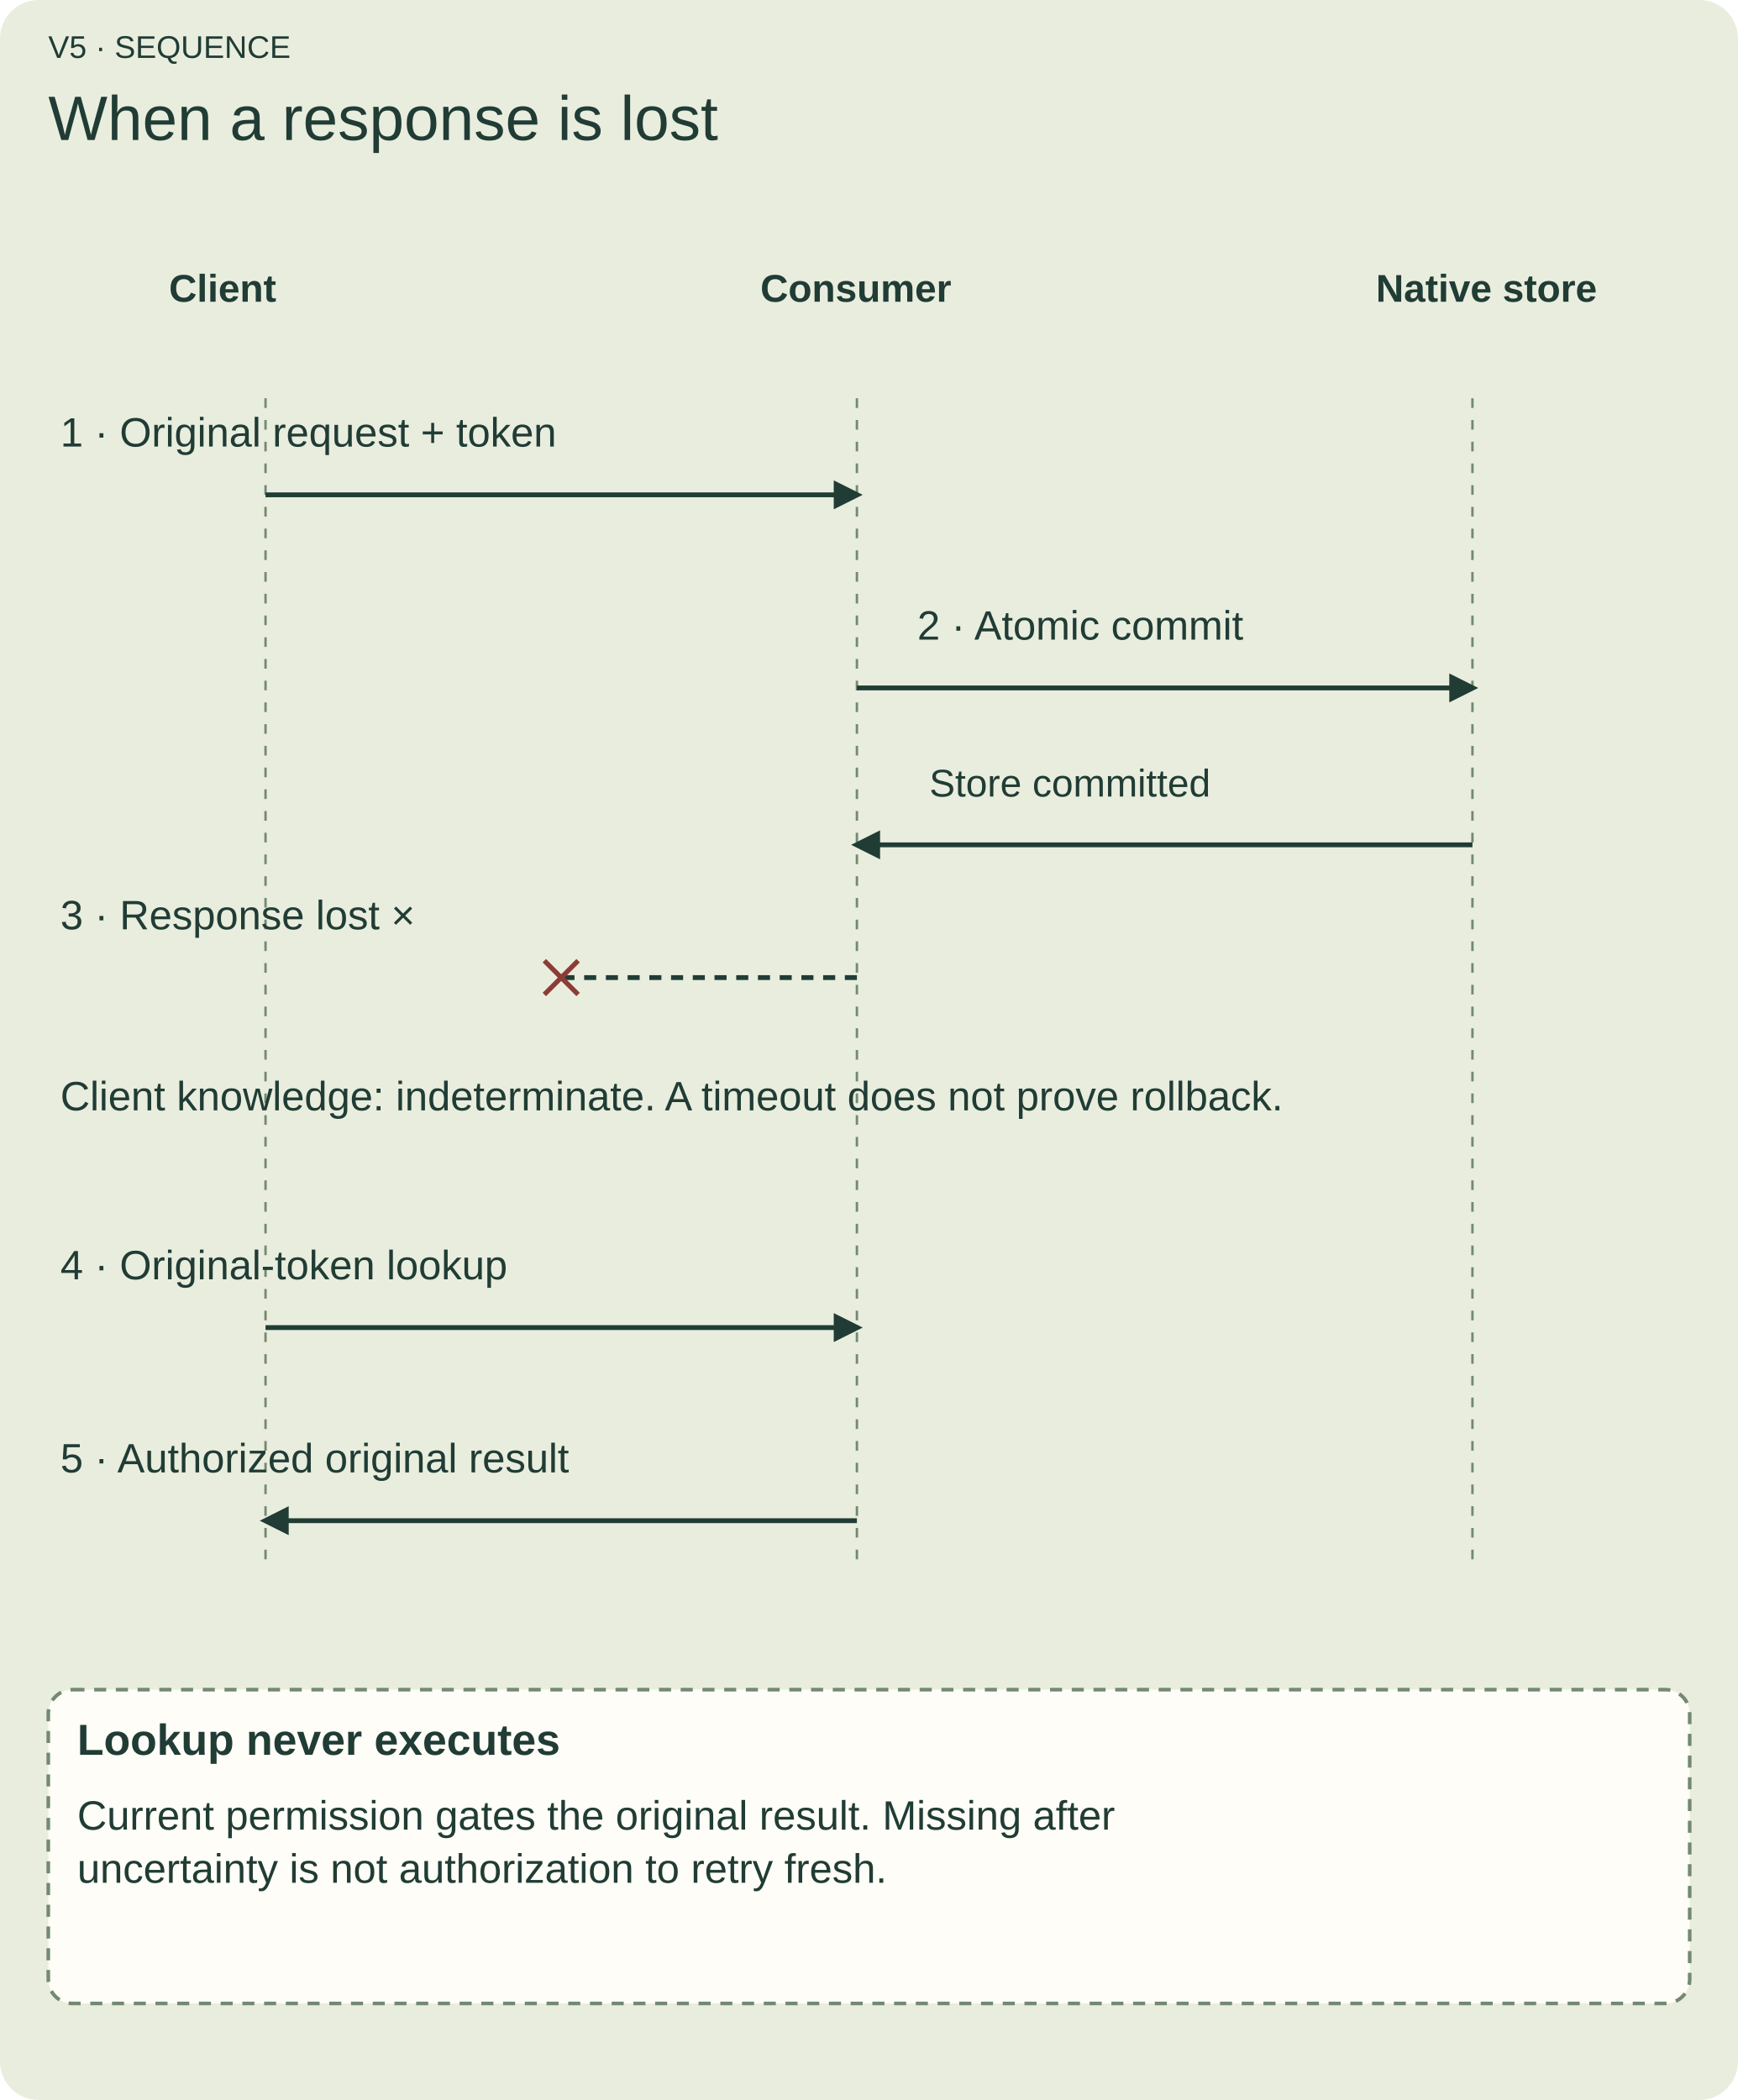
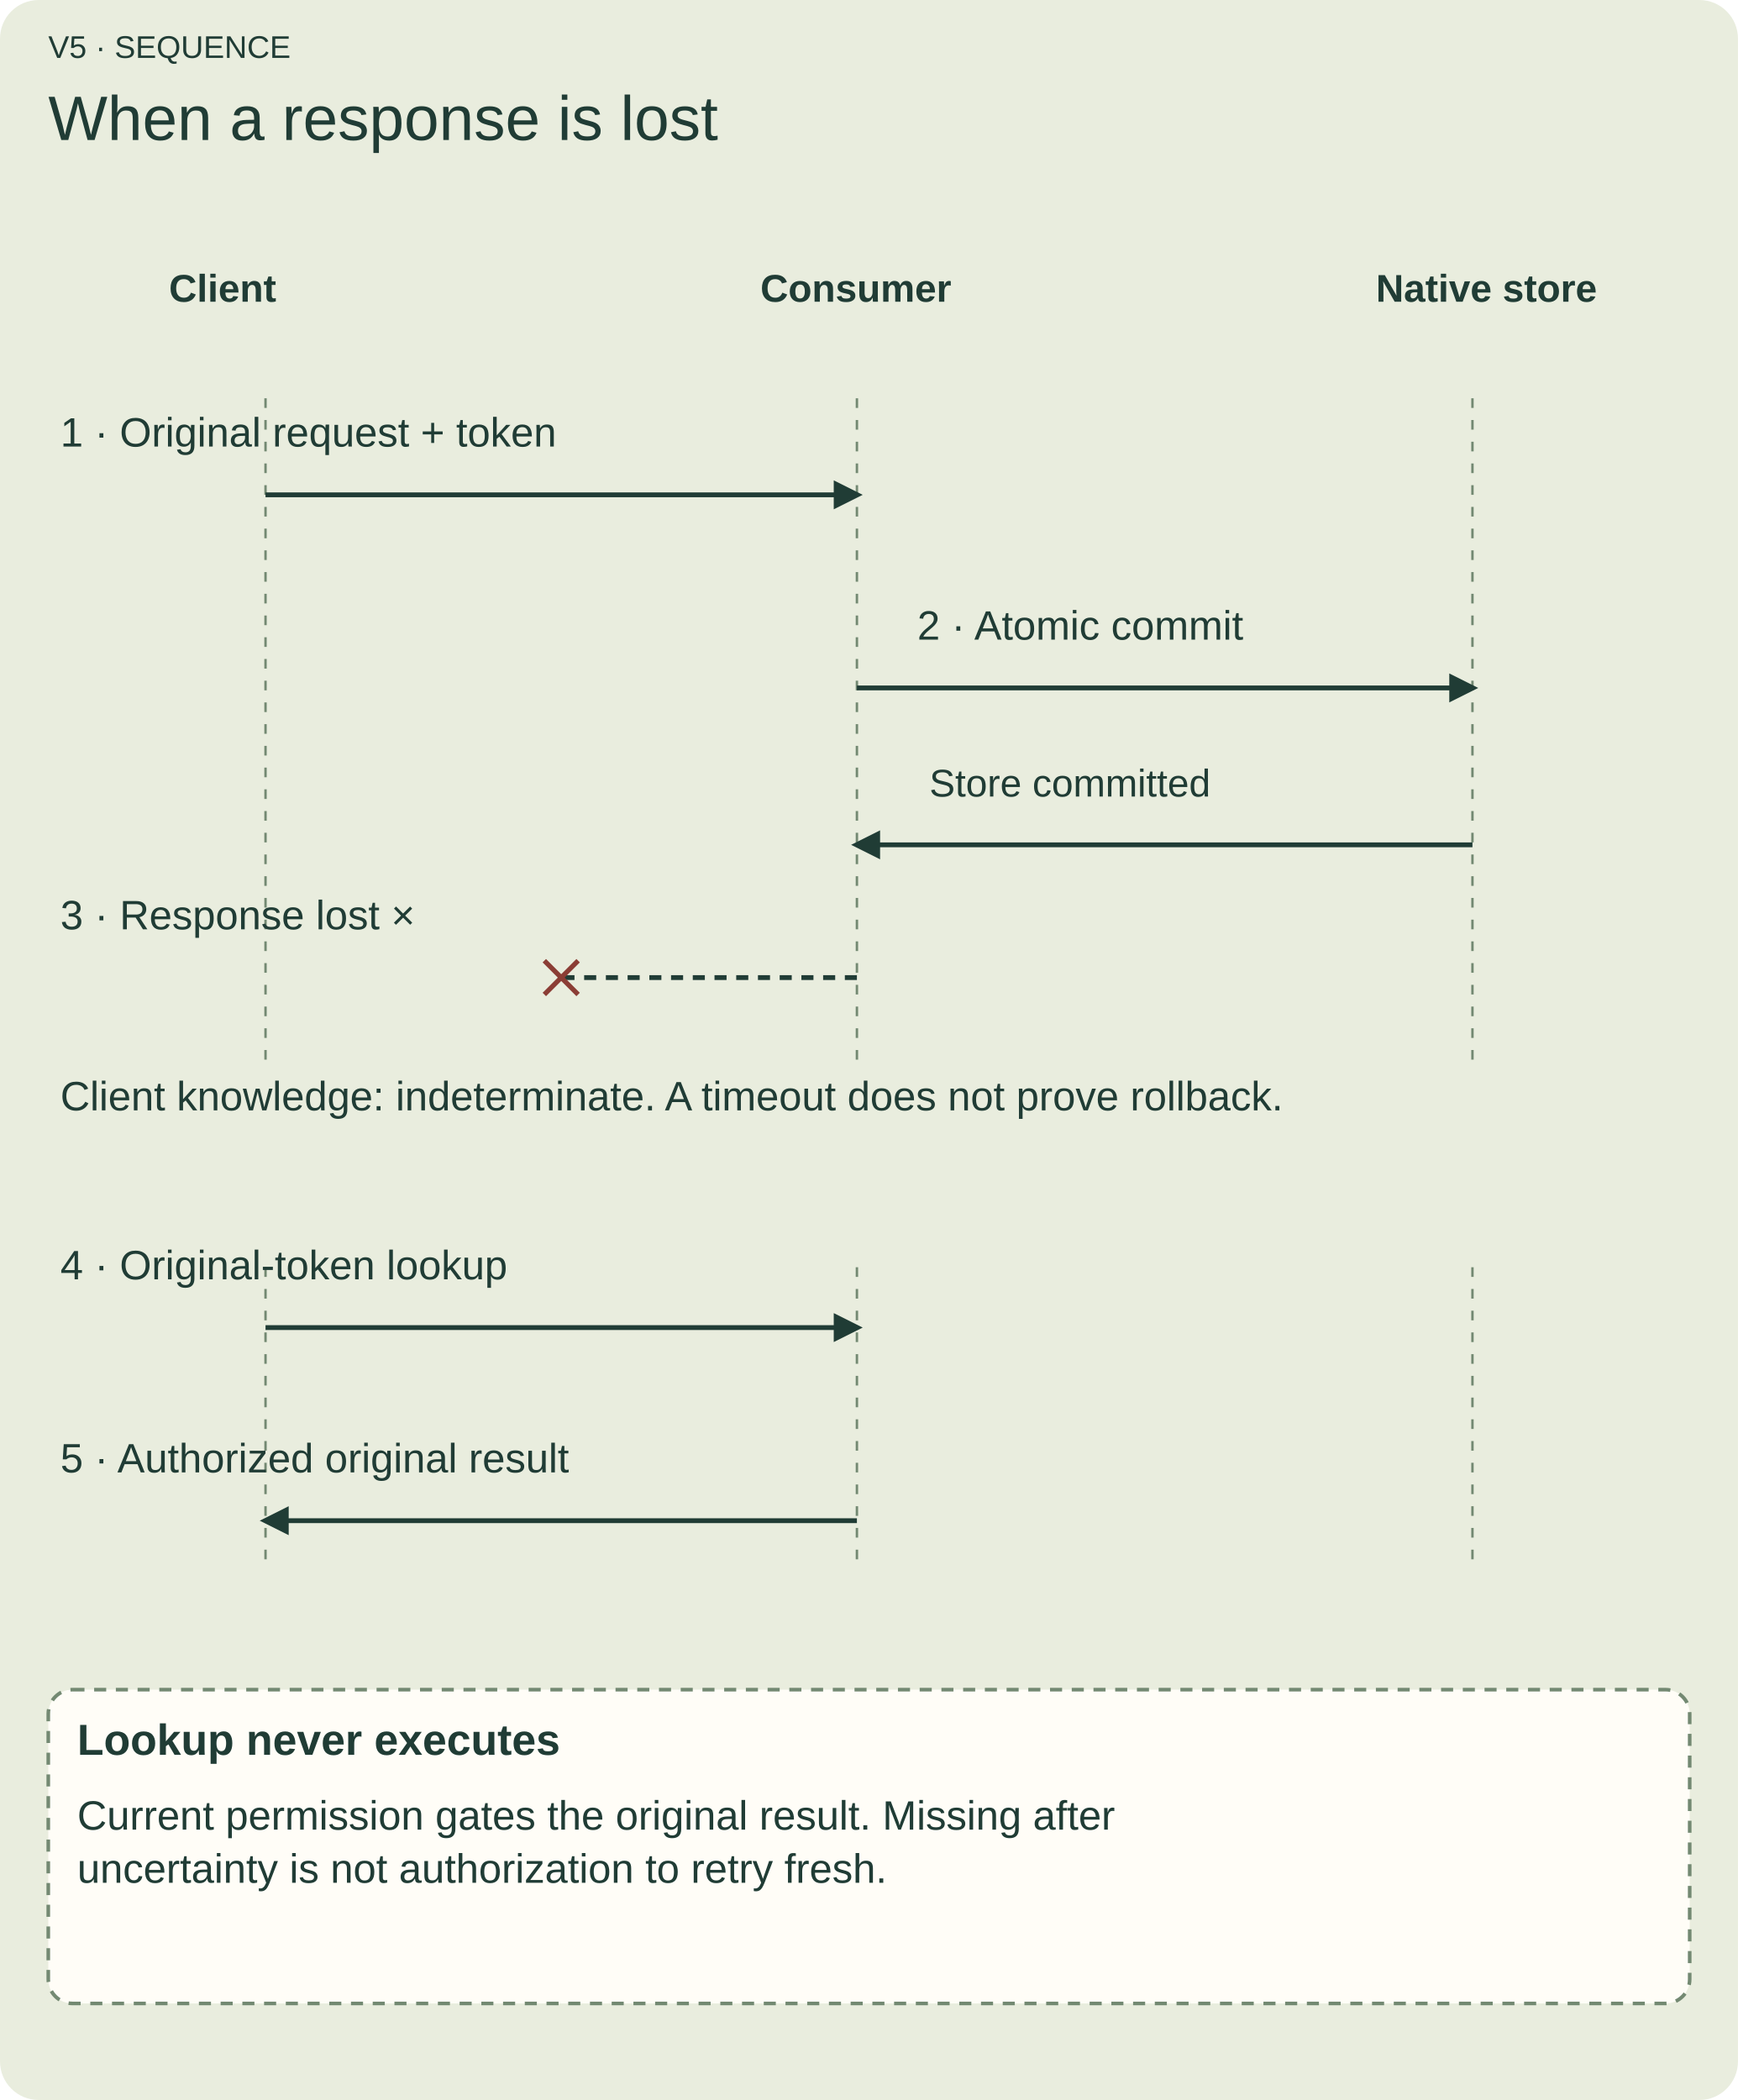
<svg xmlns="http://www.w3.org/2000/svg" viewBox="0 0 720 870" role="img" aria-labelledby="title desc">
  <defs>
    <marker id="arrow" viewBox="0 0 10 10" refX="8" refY="5" markerWidth="6" markerHeight="6" orient="auto">
      <path d="M0 0 L10 5 L0 10Z" fill="#203c35" />
    </marker>
  </defs>
  <rect width="720" height="870" rx="16" fill="#e9edde" />
  <g fill="#203c35" font-family="Arial, sans-serif">
    <text x="20" y="58" font-size="26">When a response is lost</text>
    <text x="20" y="24" font-size="13">V5 · SEQUENCE</text>
    <text x="70" y="125" font-size="16" font-weight="700">Client</text>
-     <path d="M110 165 V650" stroke="#738972" stroke-dasharray="4 5" />
+     <path d="M110 165 V440 M110 525 V650" stroke="#738972" stroke-dasharray="4 5" />
    <text x="315" y="125" font-size="16" font-weight="700">Consumer</text>
-     <path d="M355 165 V650" stroke="#738972" stroke-dasharray="4 5" />
+     <path d="M355 165 V440 M355 525 V650" stroke="#738972" stroke-dasharray="4 5" />
    <text x="570" y="125" font-size="16" font-weight="700">Native store</text>
-     <path d="M610 165 V650" stroke="#738972" stroke-dasharray="4 5" />
+     <path d="M610 165 V440 M610 525 V650" stroke="#738972" stroke-dasharray="4 5" />
    <path d="M110 205 L355 205" fill="none" stroke="#203c35" stroke-width="2" marker-end="url(#arrow)" />
    <text x="25" y="185" font-size="17">1 · Original request + token</text>
    <path d="M355 285 L610 285" fill="none" stroke="#203c35" stroke-width="2" marker-end="url(#arrow)" />
    <text x="380" y="265" font-size="17">2 · Atomic commit</text>
    <path d="M610 350 L355 350" fill="none" stroke="#203c35" stroke-width="2" marker-end="url(#arrow)" />
    <text x="385" y="330" font-size="16">Store committed</text>
    <path d="M355 405 H232.5" stroke="#203c35" stroke-width="2" stroke-dasharray="5 4" />
    <path d="M225.5 398 L239.5 412 M239.5 398 L225.5 412" stroke="#8b3d35" stroke-width="2" />
    <text x="25" y="385" font-size="17">3 · Response lost ×</text>
    <text x="25" y="460" font-size="17">Client knowledge: indeterminate. A timeout does not prove rollback.</text>
    <path d="M110 550 L355 550" fill="none" stroke="#203c35" stroke-width="2" marker-end="url(#arrow)" />
    <text x="25" y="530" font-size="17">4 · Original-token lookup</text>
    <path d="M355 630 L110 630" fill="none" stroke="#203c35" stroke-width="2" marker-end="url(#arrow)" />
    <text x="25" y="610" font-size="17">5 · Authorized original result</text>
    <rect x="20" y="700" width="680" height="130" rx="10" fill="#fffdf7" stroke="#738972" stroke-width="1.5" stroke-dasharray="5 4" />
    <text x="32" y="727" font-size="18" font-weight="700">Lookup never executes</text>
    <text x="32" y="758" font-size="17">Current permission gates the original result. Missing after</text>
    <text x="32" y="780" font-size="17">uncertainty is not authorization to retry fresh.</text>
  </g>
</svg>
